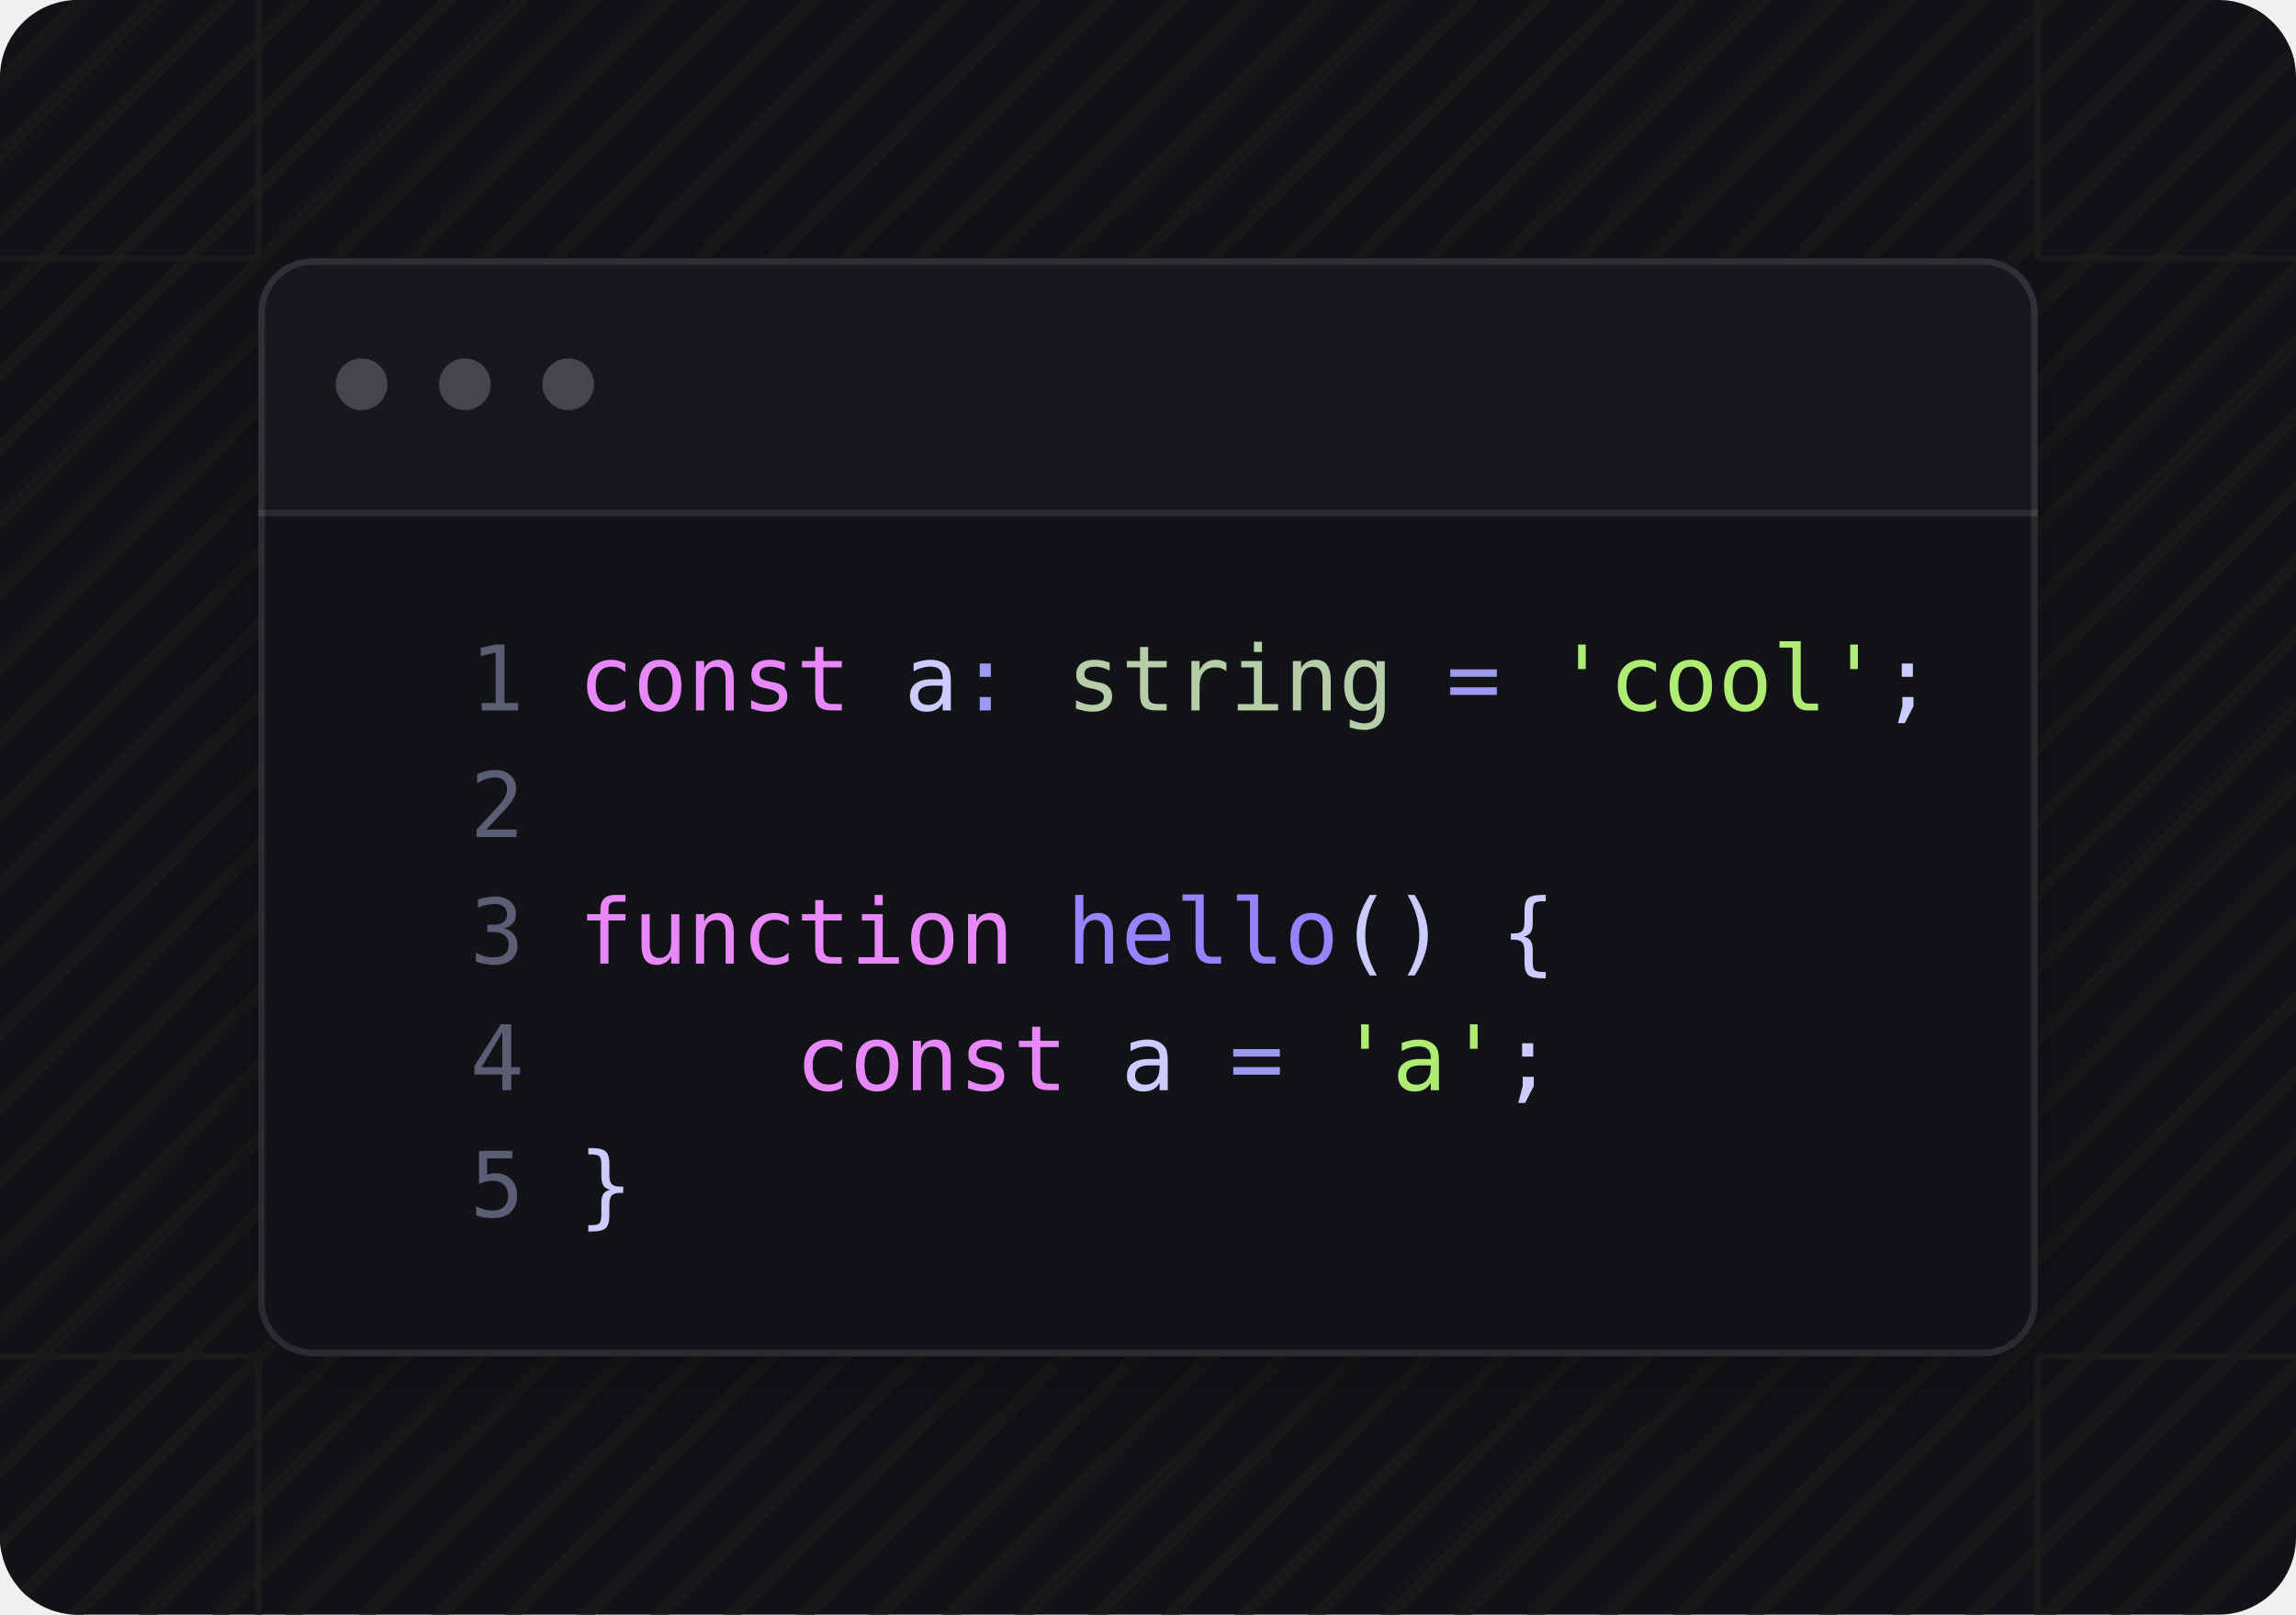
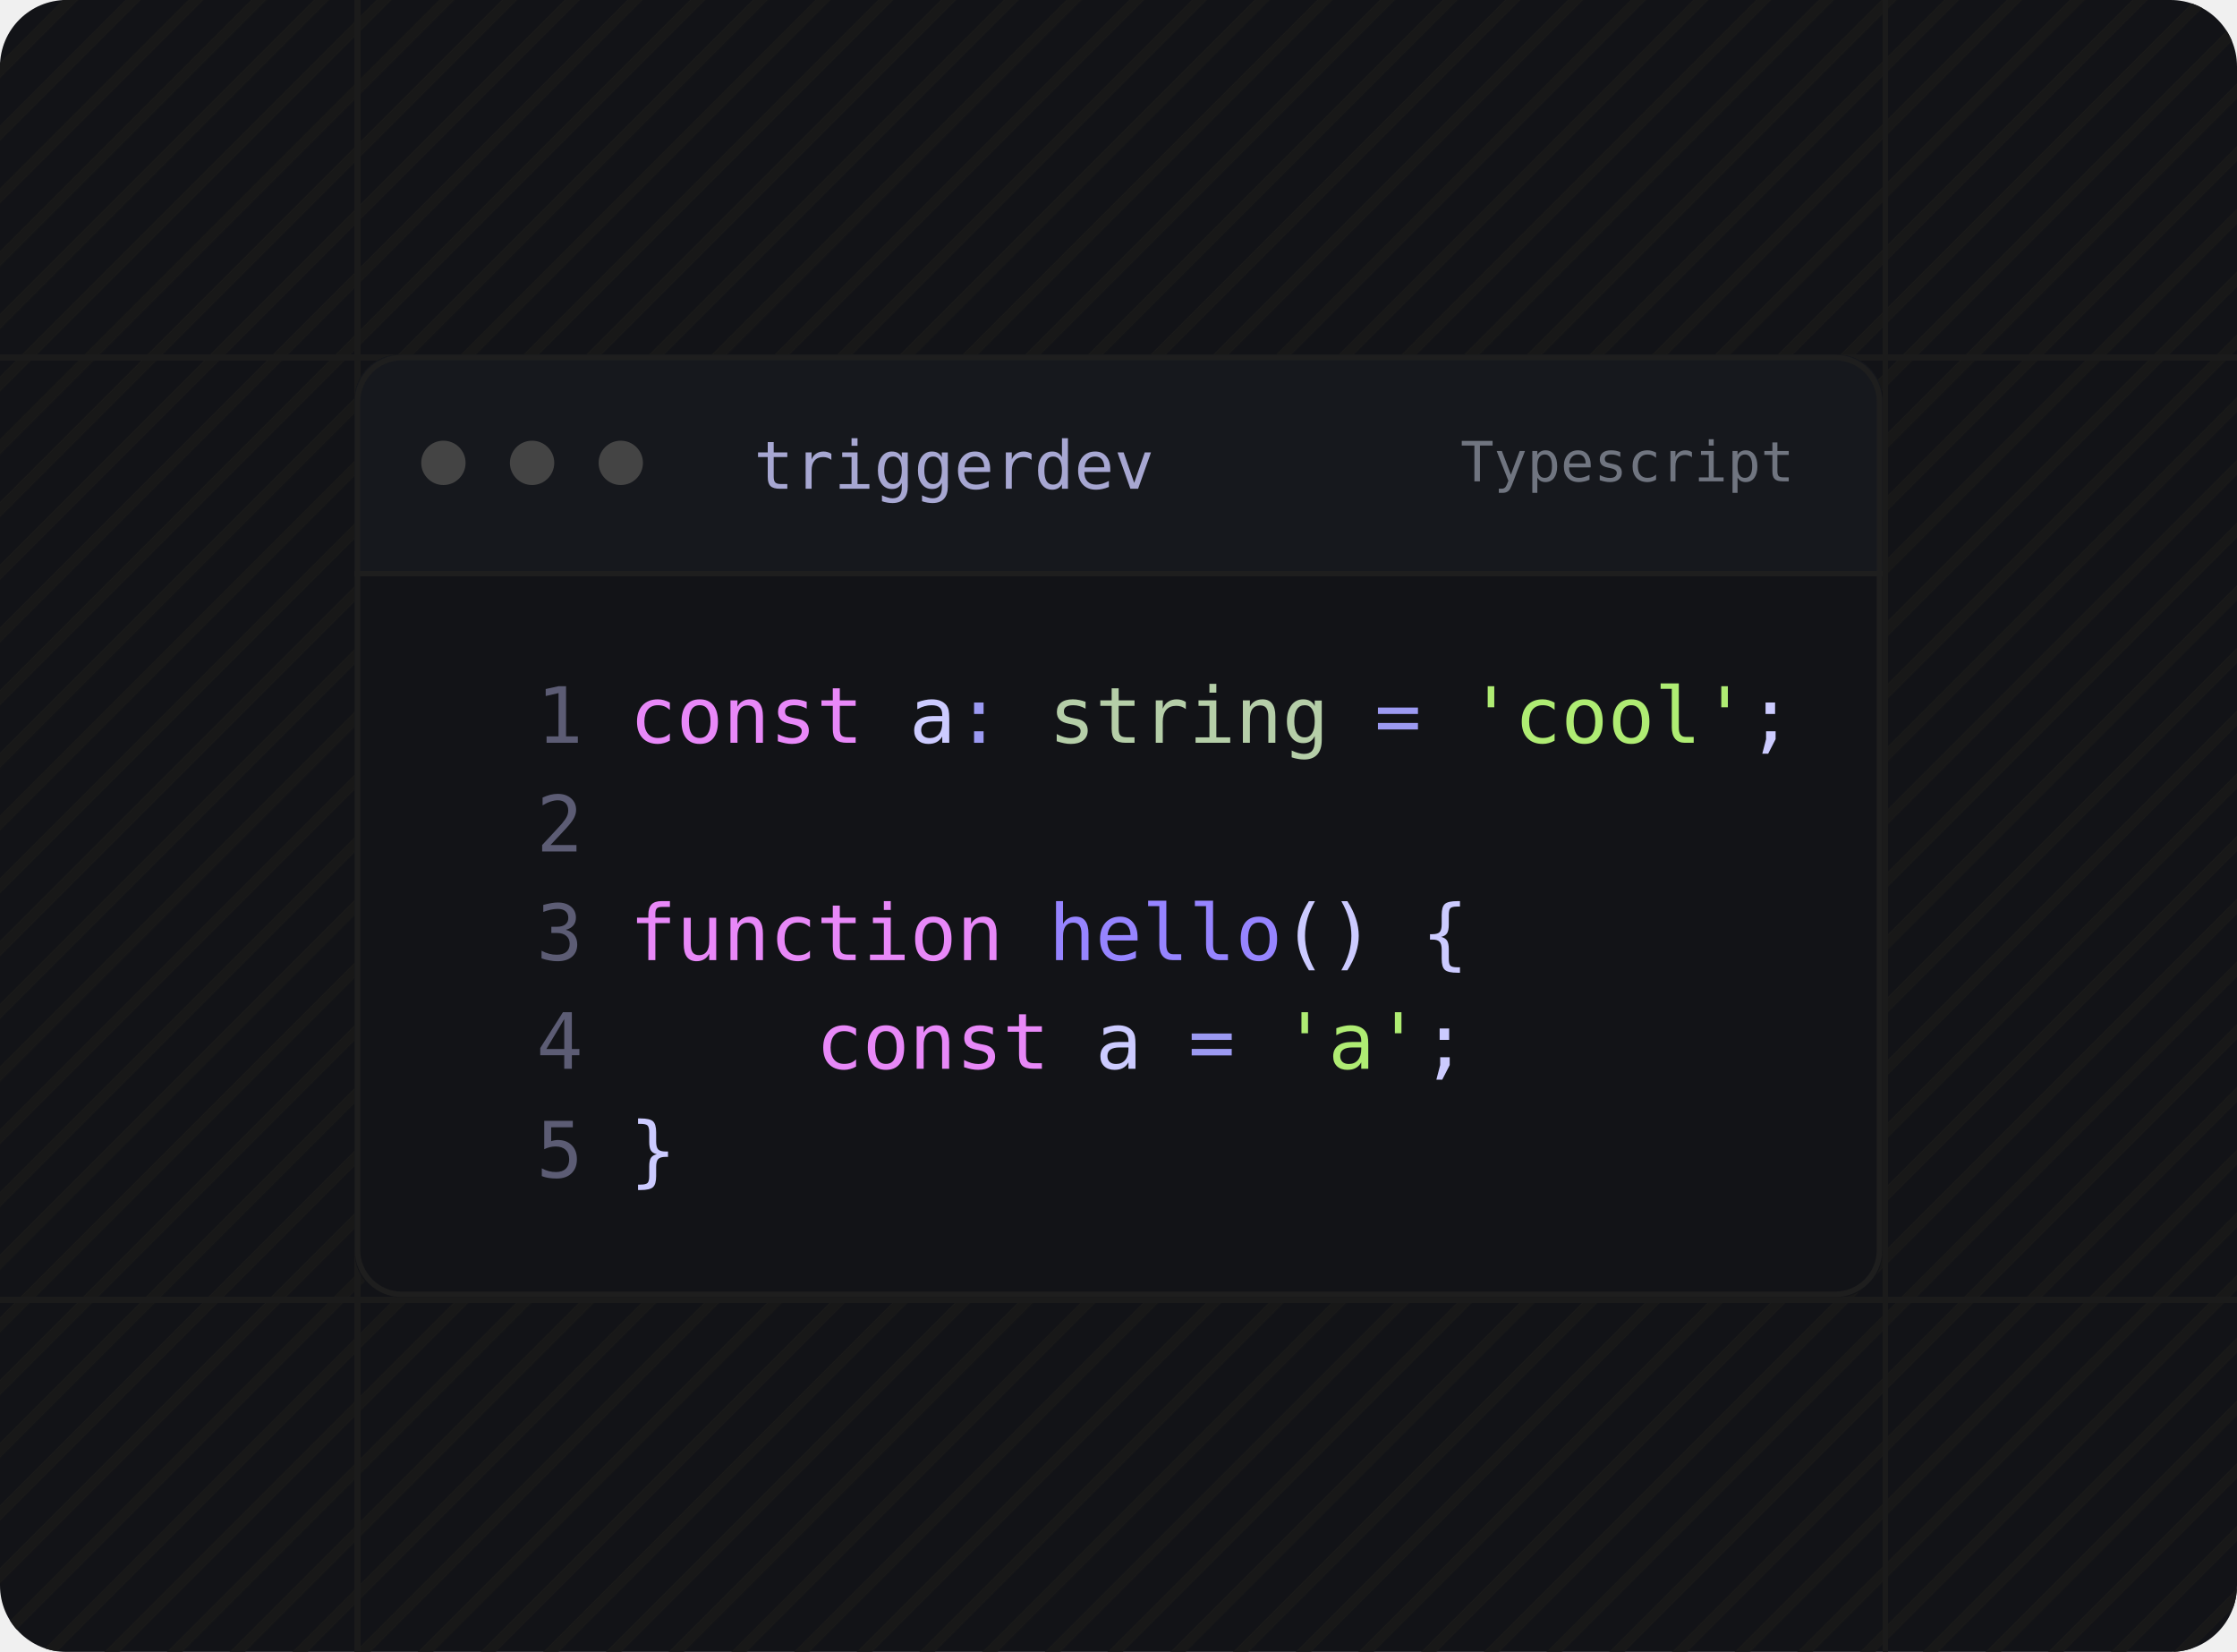
- <svg xmlns="http://www.w3.org/2000/svg" viewBox="0 0 355.6 250" width="355.6" height="250">
+ <svg xmlns="http://www.w3.org/2000/svg" viewBox="0 0 403.6 298" width="403.6" height="298">
  <defs>
-     <filter id="shadow" x="-50%" y="-50%" width="200%" height="200%">
-       <feGaussianBlur in="SourceAlpha" stdDeviation="8" result="blur" />
-       <feOffset in="blur" dx="0" dy="4" result="offsetBlur" />
-       <feFlood flood-color="#000000" flood-opacity="0.3" result="color" />
-       <feComposite in="color" in2="offsetBlur" operator="in" result="shadow" />
-     </filter>
-     <mask id="shadow-mask">
-       <rect x="-50" y="-50" width="375.6" height="270" fill="white" />
-       <rect x="0" y="0" width="275.6" height="170" rx="8" ry="8" fill="black" />
-     </mask>
    <pattern id="bg-pattern" width="8" height="8" patternUnits="userSpaceOnUse" patternTransform="rotate(45)">
      <rect width="2" height="8" fill="#181818" />
    </pattern>
  </defs>
-   <rect x="0" y="0" width="355.6" height="250" fill="#121317" rx="12" ry="12" />
-   <rect x="0" y="0" width="355.6" height="250" fill="url(#bg-pattern)" rx="12" ry="12" />
+   <rect x="0" y="0" width="403.6" height="298" fill="#121317" rx="12" ry="12" />
+   <rect x="0" y="0" width="403.6" height="298" fill="url(#bg-pattern)" rx="12" ry="12" />
  <g class="overlay">
-     <line x1="0" y1="40" x2="40" y2="40" stroke="#1b1b1b" stroke-width="1" />
+     <path d="M 0 64 L 403.6 64 L 403.6 65 L 0 65 Z M 0 234 L 403.6 234 L 403.6 235 L 0 235 Z M 64 0 L 65 0 L 65 298 L 64 298 Z M 339.6 0 L 340.6 0 L 340.6 298 L 339.6 298 Z" fill="#1b1b1b" fill-rule="nonzero" shape-rendering="crispEdges" />
  </g>
-   <g class="overlay">
-     <line x1="315.6" y1="40" x2="355.6" y2="40" stroke="#1b1b1b" stroke-width="1" />
-   </g>
-   <g class="overlay">
-     <line x1="0" y1="210" x2="40" y2="210" stroke="#1b1b1b" stroke-width="1" />
-   </g>
-   <g class="overlay">
-     <line x1="315.6" y1="210" x2="355.6" y2="210" stroke="#1b1b1b" stroke-width="1" />
-   </g>
-   <g class="overlay">
-     <line x1="40" y1="0" x2="40" y2="40" stroke="#1b1b1b" stroke-width="1" />
-   </g>
-   <g class="overlay">
-     <line x1="40" y1="210" x2="40" y2="250" stroke="#1b1b1b" stroke-width="1" />
-   </g>
-   <g class="overlay">
-     <line x1="315.6" y1="0" x2="315.6" y2="40" stroke="#1b1b1b" stroke-width="1" />
-   </g>
-   <g class="overlay">
-     <line x1="315.6" y1="210" x2="315.6" y2="250" stroke="#1b1b1b" stroke-width="1" />
-   </g>
-   <g transform="translate(40, 40)">
-     <g mask="url(#shadow-mask)">
-       <rect x="0" y="0" width="275.6" height="170" fill="#121317" rx="8" ry="8" filter="url(#shadow)" />
-     </g>
+   <g transform="translate(64, 64)">
    <rect x="0" y="0" width="275.6" height="170" fill="#121317" rx="8" ry="8" />
    <g class="title-bar">
      <rect x="0" y="0" width="275.6" height="39" fill="#16181d" rx="8" ry="8" />
      <rect x="0" y="31" width="275.6" height="8" fill="#16181d" />
-       <rect x="0" y="39" width="275.6" height="1" fill="#ffffff1a" shape-rendering="crispEdges" />
-       <circle cx="16" cy="19.5" r="4" fill="#ffffff33" />
-       <circle cx="32" cy="19.5" r="4" fill="#ffffff33" />
-       <circle cx="48" cy="19.5" r="4" fill="#ffffff33" />
+       <rect x="0" y="39" width="275.6" height="1" fill="#1e1e1e" shape-rendering="crispEdges" />
+       <circle cx="16" cy="19.5" r="4" fill="#444444" />
+       <circle cx="32" cy="19.5" r="4" fill="#444444" />
+       <circle cx="48" cy="19.5" r="4" fill="#444444" />
+       <text x="72" y="24.17" fill="#CCCBFF" font-family="'JetBrains Mono', monospace" font-size="12" text-anchor="start" opacity="0.8">triggerdev</text>
+       <text x="229.6" y="22.83" fill="#878C99" font-family="'JetBrains Mono', monospace" font-size="10" text-anchor="middle" opacity="0.8">Typescript</text>
    </g>
-     <rect x="0.5" y="0.5" width="274.6" height="169" fill="none" stroke="#ffffff1a" stroke-width="1" rx="8" ry="8" />
+     <rect x="0.5" y="0.5" width="274.6" height="169" fill="none" stroke="#1e1e1e" stroke-width="1" rx="8" ry="8" />
    <g class="text">
      <text x="41.2" y="70" font-family="'JetBrains Mono', monospace" font-size="14" fill="#CCCBFF66" text-anchor="end" xml:space="preserve">1</text>
      <text y="70" font-family="'JetBrains Mono', monospace" font-size="14" xml:space="preserve">
        <tspan x="49.6" fill="#E888F8">const</tspan>
        <tspan x="91.6" fill="#CCCBFF"> a</tspan>
        <tspan x="108.4" fill="#9C9AF2">:</tspan>
        <tspan x="116.8" fill="#CCCBFF"> </tspan>
        <tspan x="125.2" fill="#b5cea8">string</tspan>
        <tspan x="175.6" fill="#CCCBFF"> </tspan>
        <tspan x="184" fill="#9C9AF2">=</tspan>
        <tspan x="192.4" fill="#CCCBFF"> </tspan>
        <tspan x="200.8" fill="#AFEC73">'cool'</tspan>
        <tspan x="251.2" fill="#CCCBFF">;</tspan>
      </text>
      <text x="41.2" y="89.6" font-family="'JetBrains Mono', monospace" font-size="14" fill="#CCCBFF66" text-anchor="end" xml:space="preserve">2</text>
      <text x="41.2" y="109.2" font-family="'JetBrains Mono', monospace" font-size="14" fill="#CCCBFF66" text-anchor="end" xml:space="preserve">3</text>
      <text y="109.2" font-family="'JetBrains Mono', monospace" font-size="14" xml:space="preserve">
        <tspan x="49.6" fill="#E888F8">function</tspan>
        <tspan x="116.8" fill="#CCCBFF"> </tspan>
        <tspan x="125.2" fill="#9684FF">hello</tspan>
        <tspan x="167.2" fill="#CCCBFF">() {</tspan>
      </text>
      <text x="41.2" y="128.8" font-family="'JetBrains Mono', monospace" font-size="14" fill="#CCCBFF66" text-anchor="end" xml:space="preserve">4</text>
      <text y="128.8" font-family="'JetBrains Mono', monospace" font-size="14" xml:space="preserve">
        <tspan x="49.6" fill="#CCCBFF">    </tspan>
        <tspan x="83.2" fill="#E888F8">const</tspan>
        <tspan x="125.2" fill="#CCCBFF"> a </tspan>
        <tspan x="150.4" fill="#9C9AF2">=</tspan>
        <tspan x="158.8" fill="#CCCBFF"> </tspan>
        <tspan x="167.2" fill="#AFEC73">'a'</tspan>
        <tspan x="192.4" fill="#CCCBFF">;</tspan>
      </text>
      <text x="41.2" y="148.4" font-family="'JetBrains Mono', monospace" font-size="14" fill="#CCCBFF66" text-anchor="end" xml:space="preserve">5</text>
      <text y="148.4" font-family="'JetBrains Mono', monospace" font-size="14" xml:space="preserve">
        <tspan x="49.6" fill="#CCCBFF">}</tspan>
      </text>
    </g>
  </g>
</svg>
